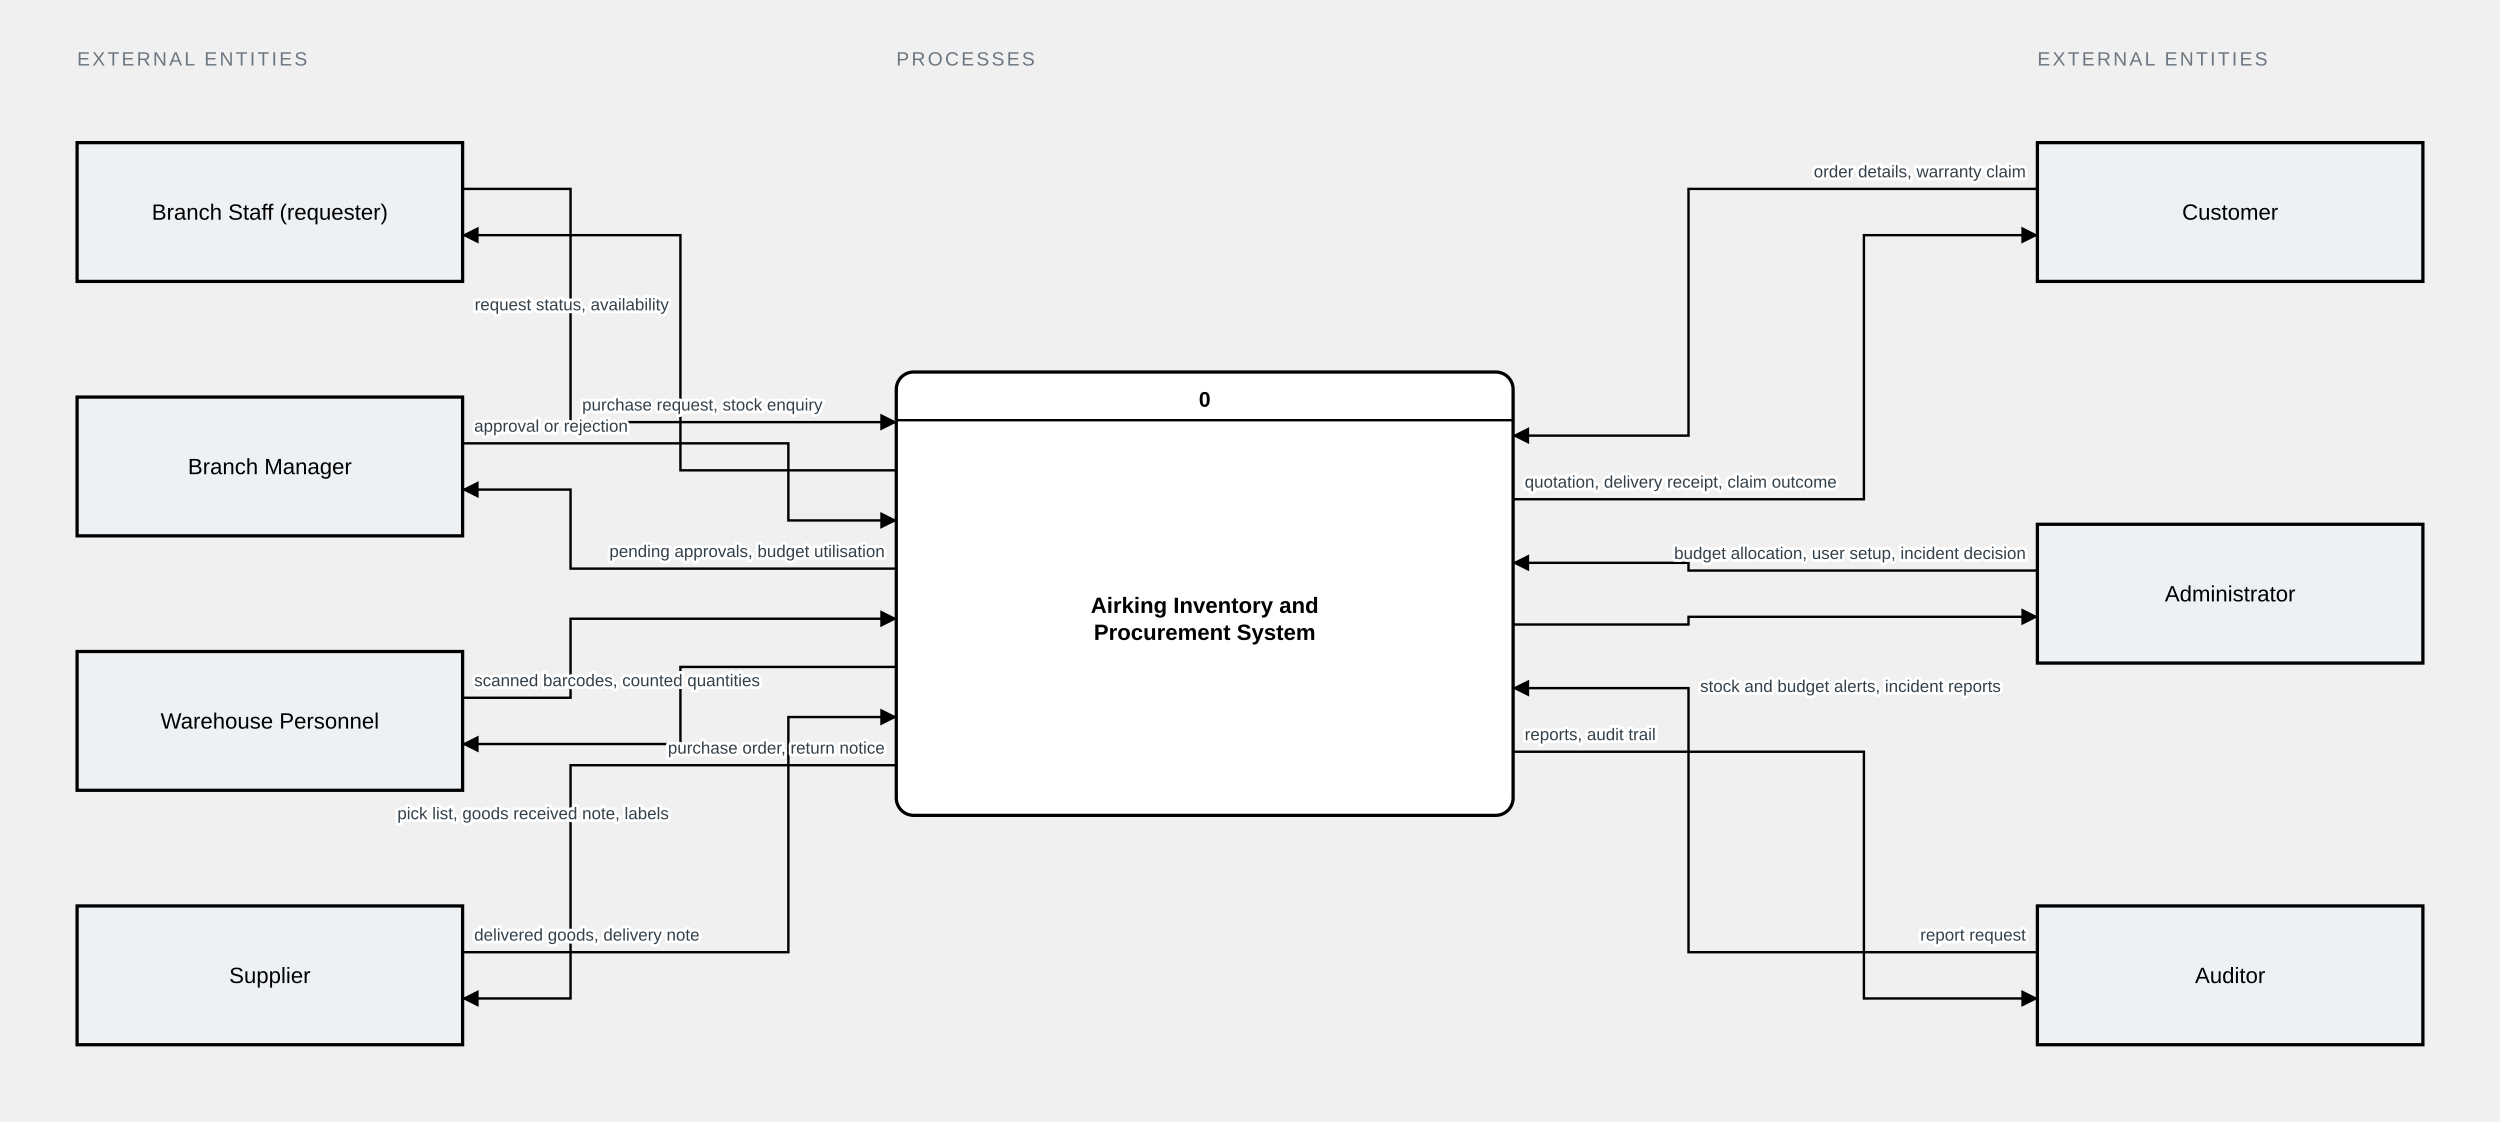
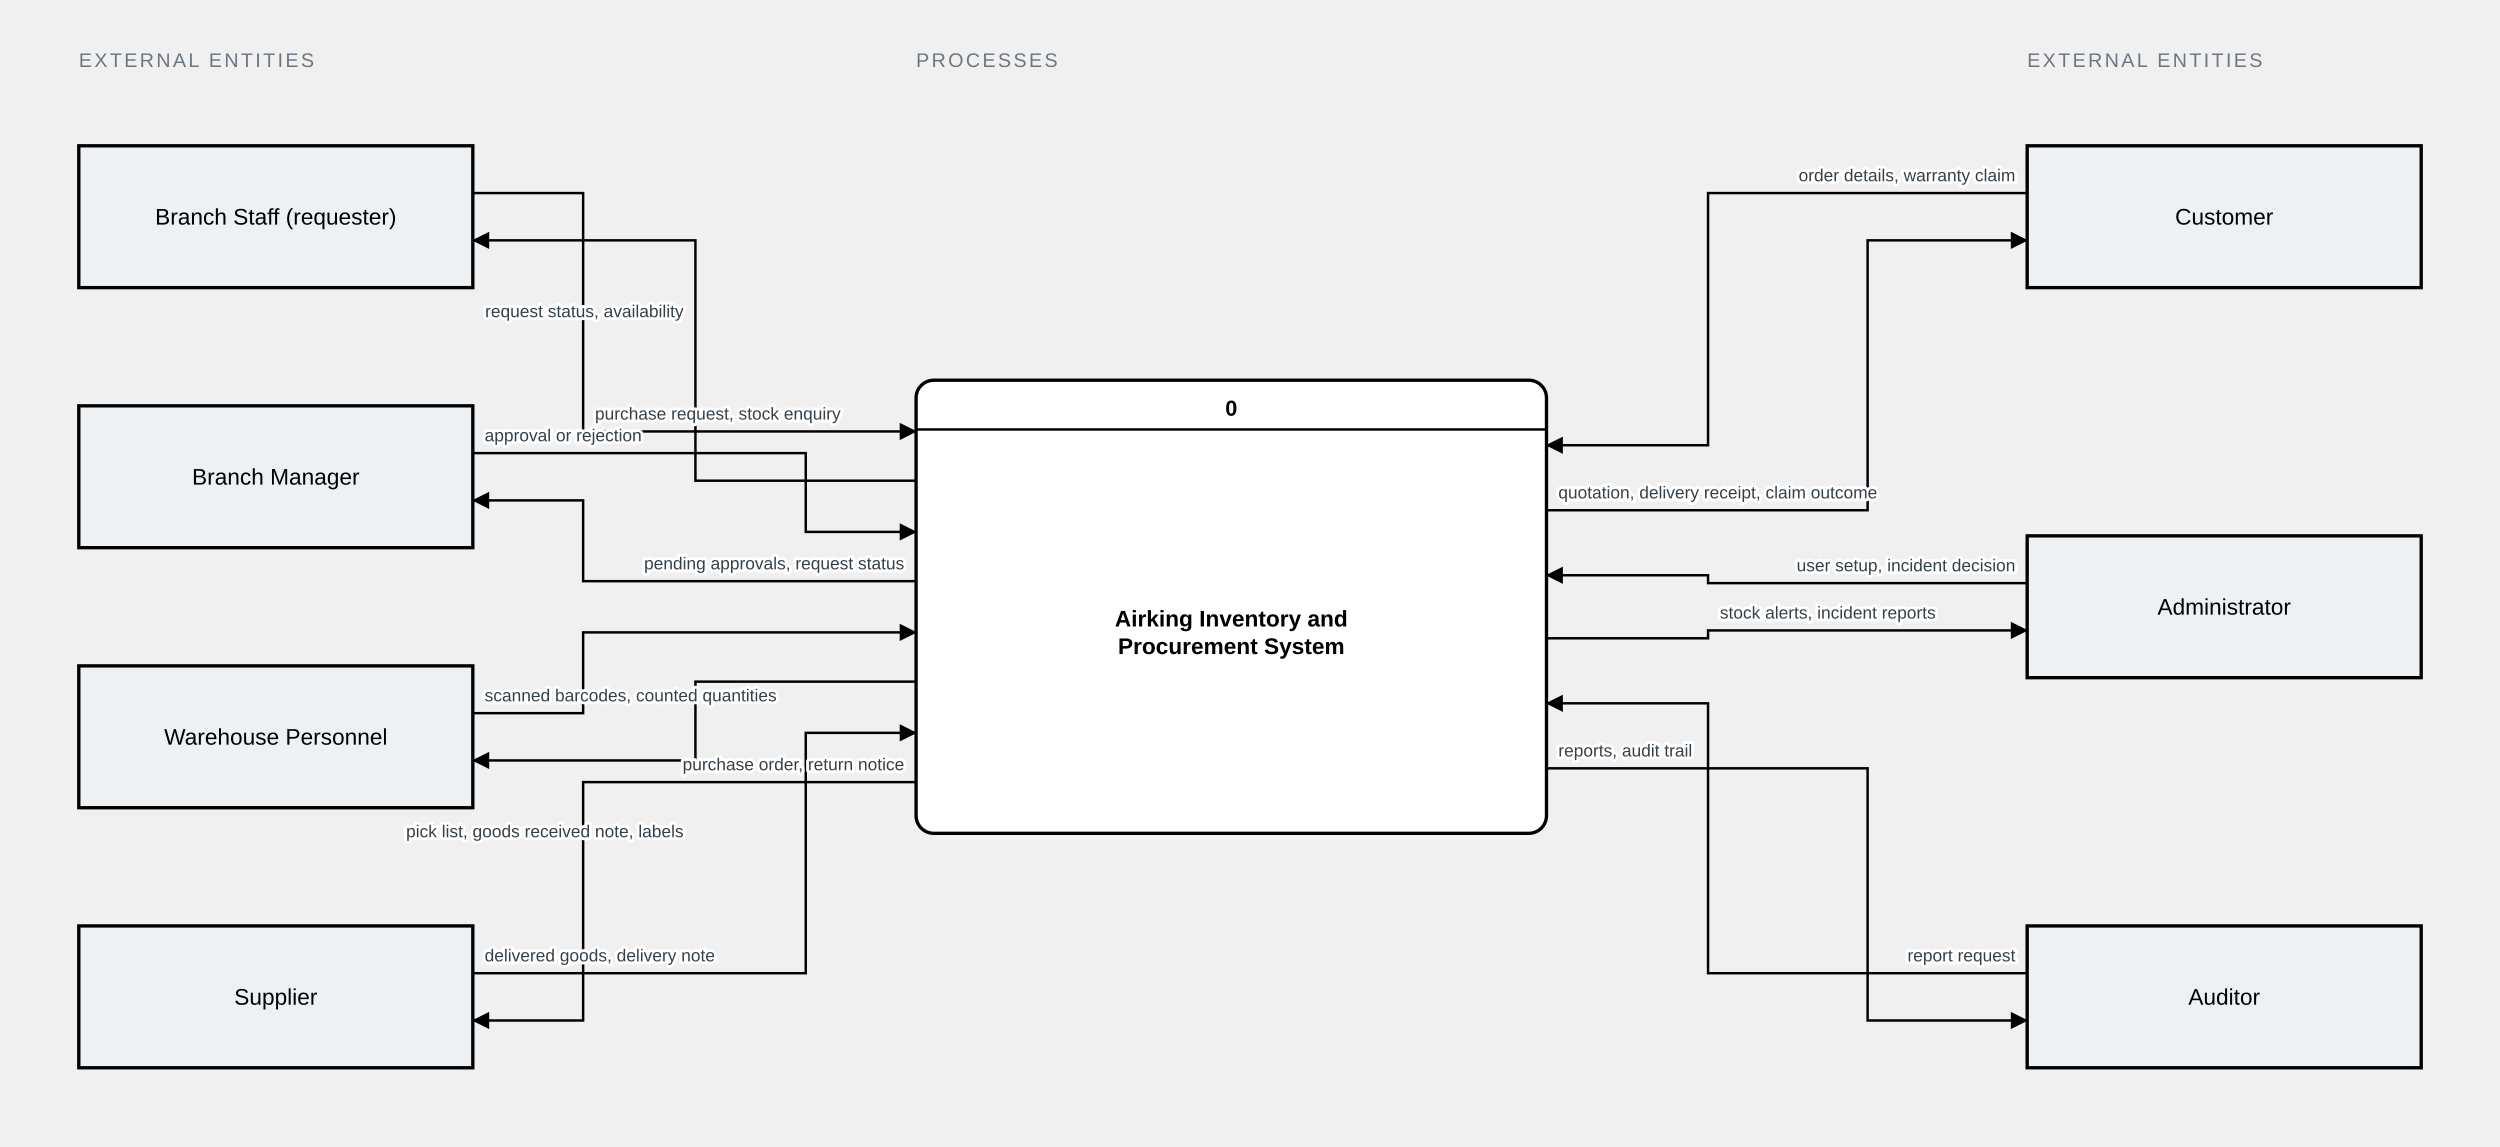
- <svg xmlns="http://www.w3.org/2000/svg" width="1297" height="582" viewBox="0 0 1297 582" role="img" aria-label="Gane and Sarson data flow diagram: Context Diagram">
+ <svg xmlns="http://www.w3.org/2000/svg" width="1269" height="582" viewBox="0 0 1269 582" role="img" aria-label="Gane and Sarson data flow diagram: Context Diagram">
  <style>
    svg { background:#ffffff; }
    .ext  { fill:#eef1f4; stroke:#000; stroke-width:1.7; }
    .proc { fill:#ffffff; stroke:#000; stroke-width:1.7; }
    .store{ fill:#ffffff; stroke:#000; stroke-width:1.7; }
    .ln   { fill:none; stroke:#000; stroke-width:1.25; }
    .en   { font-family:Arial,Helvetica,sans-serif; font-size:11.5px; fill:#000; }
    .pn   { font-family:Arial,Helvetica,sans-serif; font-size:11.5px; font-weight:700; fill:#000; }
    .pnum { font-family:Arial,Helvetica,sans-serif; font-size:11px; font-weight:700; fill:#000; }
    .sn   { font-family:Arial,Helvetica,sans-serif; font-size:11.5px; fill:#000; }
    .snum { font-family:Arial,Helvetica,sans-serif; font-size:11px; font-weight:700; fill:#000; }
    .fl   { font-family:Arial,Helvetica,sans-serif; font-size:8.8px; fill:#33404a;
            paint-order:stroke; stroke:#ffffff; stroke-width:3px; stroke-linejoin:round; }
    .cap  { font-family:Arial,Helvetica,sans-serif; font-size:10px; letter-spacing:.12em; fill:#6b7681; }
  </style>
  <defs>
    <marker id="ar" viewBox="0 0 10 10" refX="9.5" refY="5" markerWidth="7" markerHeight="7" orient="auto-start-reverse">
      <path d="M0,0 L10,5 L0,10 z" fill="#000" />
    </marker>
  </defs>
  <text class="cap" x="40" y="34">EXTERNAL ENTITIES</text>
  <text class="cap" x="465" y="34">PROCESSES</text>
-   <text class="cap" x="1057" y="34">EXTERNAL ENTITIES</text>
+   <text class="cap" x="1029" y="34">EXTERNAL ENTITIES</text>
  <path class="ln" d="M240,98 L296,98 L296,219 L465,219" marker-end="url(#ar)" />
  <path class="ln" d="M465,244 L353,244 L353,122 L240,122" marker-end="url(#ar)" />
  <path class="ln" d="M240,230 L409,230 L409,270 L465,270" marker-end="url(#ar)" />
  <path class="ln" d="M465,295 L296,295 L296,254 L240,254" marker-end="url(#ar)" />
  <path class="ln" d="M240,362 L296,362 L296,321 L465,321" marker-end="url(#ar)" />
  <path class="ln" d="M465,346 L353,346 L353,386 L240,386" marker-end="url(#ar)" />
  <path class="ln" d="M240,494 L409,494 L409,372 L465,372" marker-end="url(#ar)" />
  <path class="ln" d="M465,397 L296,397 L296,518 L240,518" marker-end="url(#ar)" />
-   <path class="ln" d="M1057,98 L876,98 L876,226 L785,226" marker-end="url(#ar)" />
-   <path class="ln" d="M785,259 L967,259 L967,122 L1057,122" marker-end="url(#ar)" />
-   <path class="ln" d="M1057,296 L876,296 L876,292 L785,292" marker-end="url(#ar)" />
-   <path class="ln" d="M785,324 L876,324 L876,320 L1057,320" marker-end="url(#ar)" />
-   <path class="ln" d="M1057,494 L876,494 L876,357 L785,357" marker-end="url(#ar)" />
-   <path class="ln" d="M785,390 L967,390 L967,518 L1057,518" marker-end="url(#ar)" />
+   <path class="ln" d="M1029,98 L867,98 L867,226 L785,226" marker-end="url(#ar)" />
+   <path class="ln" d="M785,259 L948,259 L948,122 L1029,122" marker-end="url(#ar)" />
+   <path class="ln" d="M1029,296 L867,296 L867,292 L785,292" marker-end="url(#ar)" />
+   <path class="ln" d="M785,324 L867,324 L867,320 L1029,320" marker-end="url(#ar)" />
+   <path class="ln" d="M1029,494 L867,494 L867,357 L785,357" marker-end="url(#ar)" />
+   <path class="ln" d="M785,390 L948,390 L948,518 L1029,518" marker-end="url(#ar)" />
  <rect class="ext" x="40" y="74" width="200" height="72" />
  <text class="en" x="140" y="114" text-anchor="middle">Branch Staff (requester)</text>
  <rect class="ext" x="40" y="206" width="200" height="72" />
  <text class="en" x="140" y="246" text-anchor="middle">Branch Manager</text>
  <rect class="ext" x="40" y="338" width="200" height="72" />
  <text class="en" x="140" y="378" text-anchor="middle">Warehouse Personnel</text>
  <rect class="ext" x="40" y="470" width="200" height="72" />
  <text class="en" x="140" y="510" text-anchor="middle">Supplier</text>
-   <rect class="ext" x="1057" y="74" width="200" height="72" />
-   <text class="en" x="1157" y="114" text-anchor="middle">Customer</text>
-   <rect class="ext" x="1057" y="272" width="200" height="72" />
-   <text class="en" x="1157" y="312" text-anchor="middle">Administrator</text>
-   <rect class="ext" x="1057" y="470" width="200" height="72" />
-   <text class="en" x="1157" y="510" text-anchor="middle">Auditor</text>
+   <rect class="ext" x="1029" y="74" width="200" height="72" />
+   <text class="en" x="1129" y="114" text-anchor="middle">Customer</text>
+   <rect class="ext" x="1029" y="272" width="200" height="72" />
+   <text class="en" x="1129" y="312" text-anchor="middle">Administrator</text>
+   <rect class="ext" x="1029" y="470" width="200" height="72" />
+   <text class="en" x="1129" y="510" text-anchor="middle">Auditor</text>
  <rect class="proc" x="465" y="193" width="320" height="230" rx="9" />
  <line class="ln" x1="465" y1="218" x2="785" y2="218" />
  <text class="pnum" x="625" y="211" text-anchor="middle">0</text>
  <text class="pn" x="625" y="318" text-anchor="middle">Airking Inventory and</text>
  <text class="pn" x="625" y="332" text-anchor="middle">Procurement System</text>
  <text class="fl" x="302" y="213" text-anchor="start">purchase request, stock enquiry</text>
  <text class="fl" x="347" y="161" text-anchor="end">request status, availability</text>
  <text class="fl" x="246" y="224" text-anchor="start">approval or rejection</text>
-   <text class="fl" x="459" y="289" text-anchor="end">pending approvals, budget utilisation</text>
+   <text class="fl" x="459" y="289" text-anchor="end">pending approvals, request status</text>
  <text class="fl" x="246" y="356" text-anchor="start">scanned barcodes, counted quantities</text>
  <text class="fl" x="347" y="425" text-anchor="end">pick list, goods received note, labels</text>
  <text class="fl" x="246" y="488" text-anchor="start">delivered goods, delivery note</text>
  <text class="fl" x="459" y="391" text-anchor="end">purchase order, return notice</text>
-   <text class="fl" x="1051" y="92" text-anchor="end">order details, warranty claim</text>
+   <text class="fl" x="1023" y="92" text-anchor="end">order details, warranty claim</text>
  <text class="fl" x="791" y="253" text-anchor="start">quotation, delivery receipt, claim outcome</text>
-   <text class="fl" x="1051" y="290" text-anchor="end">budget allocation, user setup, incident decision</text>
-   <text class="fl" x="882" y="359" text-anchor="start">stock and budget alerts, incident reports</text>
-   <text class="fl" x="1051" y="488" text-anchor="end">report request</text>
+   <text class="fl" x="1023" y="290" text-anchor="end">user setup, incident decision</text>
+   <text class="fl" x="873" y="314" text-anchor="start">stock alerts, incident reports</text>
+   <text class="fl" x="1023" y="488" text-anchor="end">report request</text>
  <text class="fl" x="791" y="384" text-anchor="start">reports, audit trail</text>
</svg>
